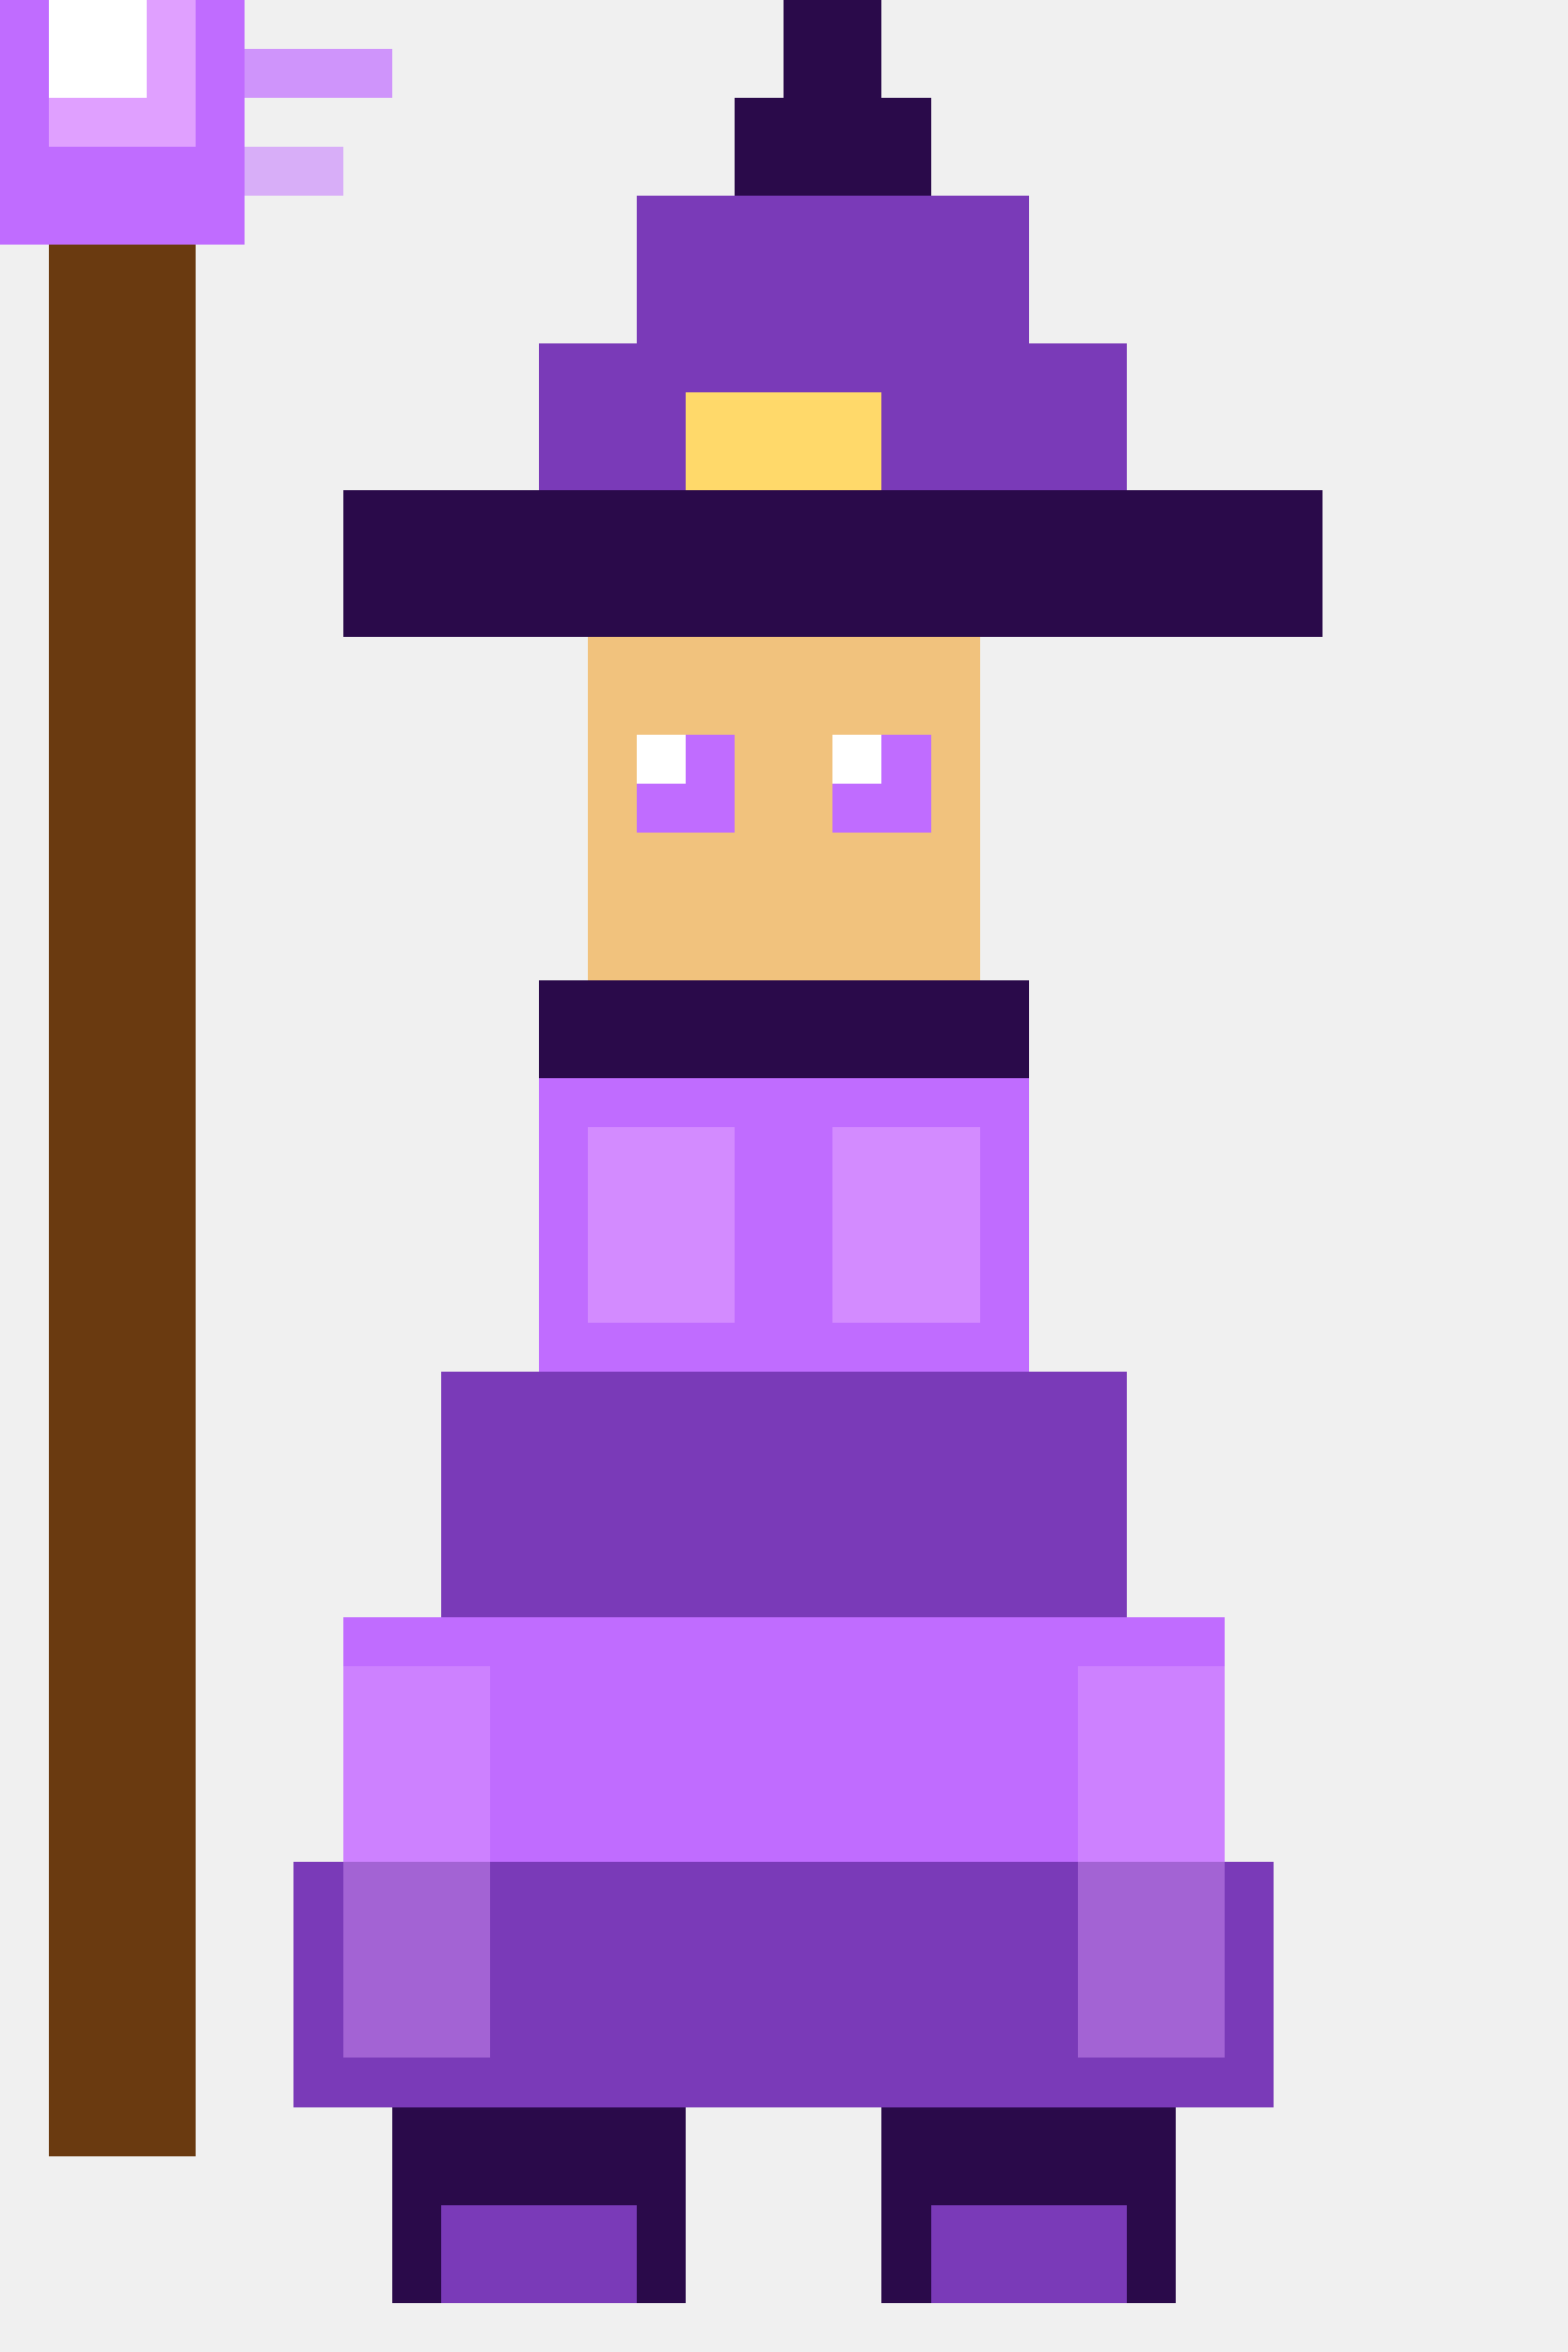
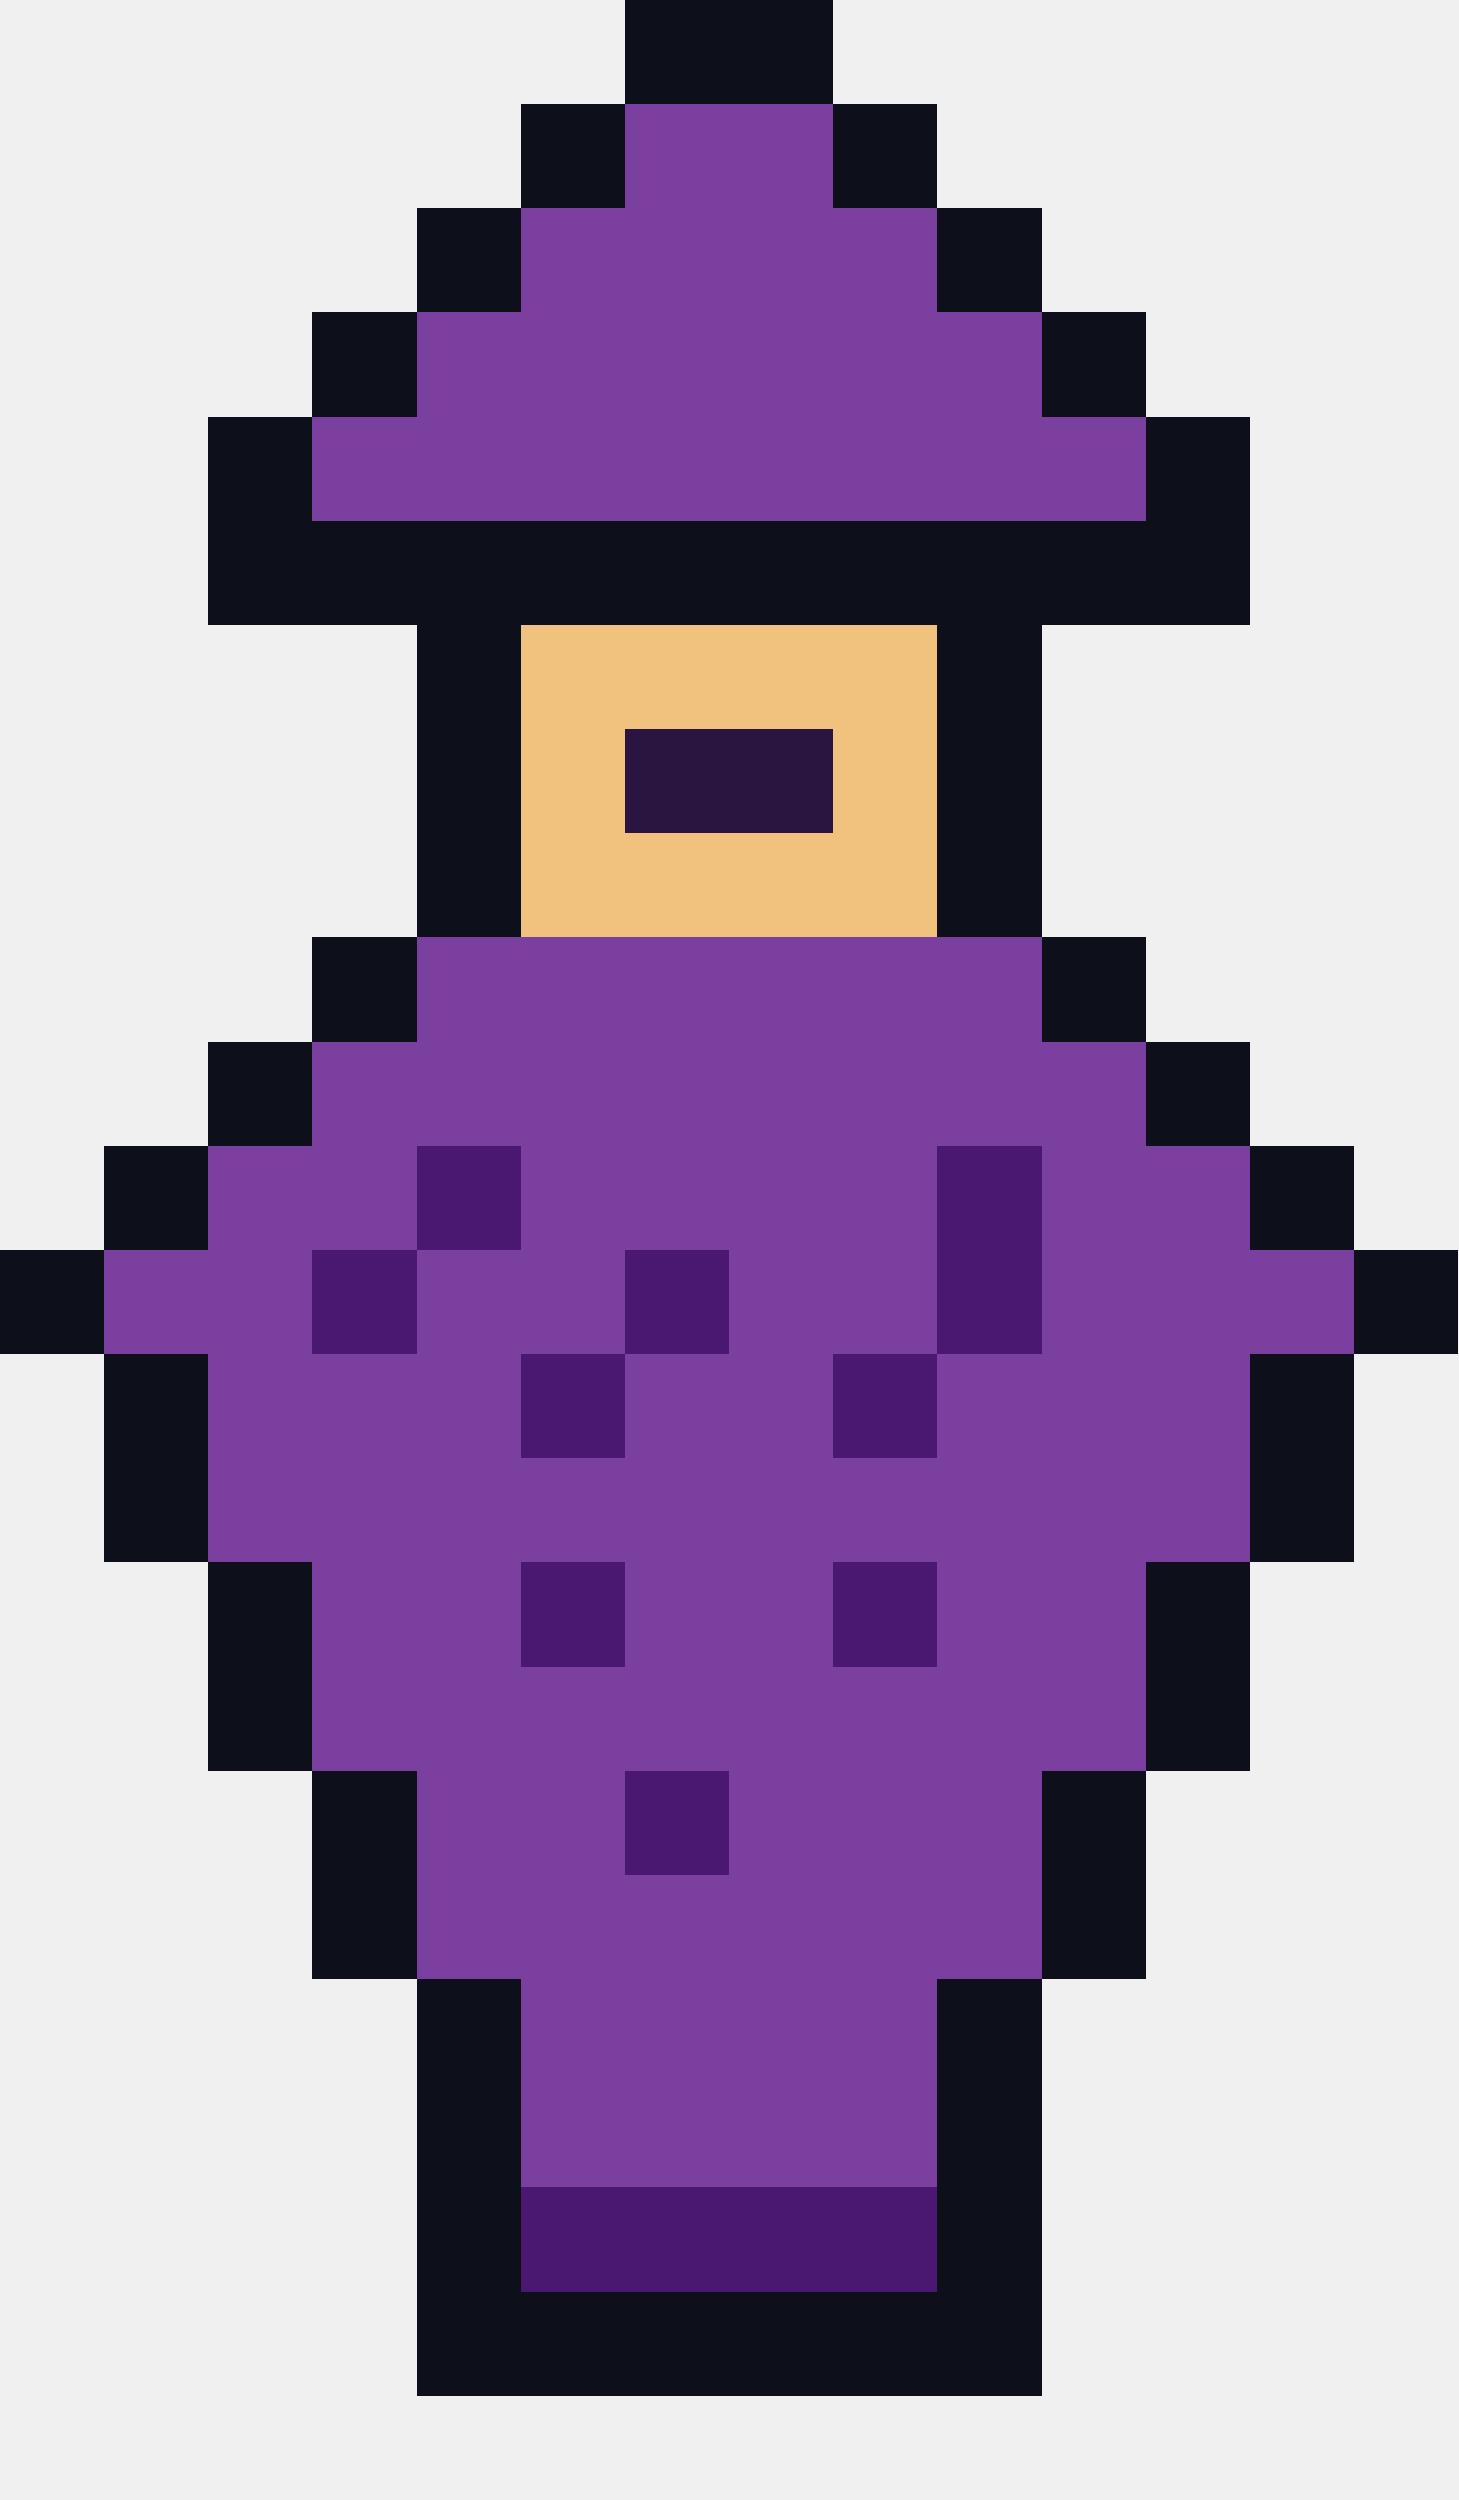
- <svg xmlns="http://www.w3.org/2000/svg" viewBox="0 0 32 48" shape-rendering="crispEdges">
-   <rect x="1" y="0" width="3" height="44" fill="#6a3a10" />
-   <rect x="0" y="0" width="5" height="5" fill="#c06cff" />
-   <rect x="1" y="0" width="3" height="3" fill="#e0a0ff" />
-   <rect x="1" y="0" width="2" height="2" fill="#ffffff" />
-   <rect x="5" y="1" width="3" height="1" fill="#c06cff" opacity="0.7" />
-   <rect x="5" y="3" width="2" height="1" fill="#c06cff" opacity="0.5" />
-   <rect x="16" y="0" width="2" height="2" fill="#2a0a4a" />
-   <rect x="15" y="2" width="4" height="2" fill="#2a0a4a" />
-   <rect x="13" y="4" width="8" height="3" fill="#7a3ab8" />
-   <rect x="11" y="7" width="12" height="3" fill="#7a3ab8" />
-   <rect x="7" y="10" width="20" height="3" fill="#2a0a4a" />
-   <rect x="14" y="8" width="4" height="2" fill="#ffd96a" />
-   <rect x="12" y="13" width="8" height="7" fill="#f1c27d" />
-   <rect x="13" y="15" width="2" height="2" fill="#c06cff" />
-   <rect x="17" y="15" width="2" height="2" fill="#c06cff" />
-   <rect x="13" y="15" width="1" height="1" fill="#ffffff" />
-   <rect x="17" y="15" width="1" height="1" fill="#ffffff" />
-   <rect x="11" y="20" width="10" height="2" fill="#2a0a4a" />
-   <rect x="11" y="22" width="10" height="6" fill="#c06cff" />
-   <rect x="12" y="23" width="3" height="4" fill="#e0a0ff" opacity="0.6" />
-   <rect x="17" y="23" width="3" height="4" fill="#e0a0ff" opacity="0.6" />
-   <rect x="9" y="28" width="14" height="5" fill="#7a3ab8" />
-   <rect x="7" y="33" width="18" height="5" fill="#c06cff" />
-   <rect x="6" y="38" width="20" height="5" fill="#7a3ab8" />
-   <rect x="7" y="34" width="3" height="8" fill="#e0a0ff" opacity="0.4" />
-   <rect x="22" y="34" width="3" height="8" fill="#e0a0ff" opacity="0.4" />
-   <rect x="8" y="43" width="6" height="4" fill="#2a0a4a" />
-   <rect x="18" y="43" width="6" height="4" fill="#2a0a4a" />
-   <rect x="9" y="45" width="4" height="2" fill="#7a3ab8" />
-   <rect x="19" y="45" width="4" height="2" fill="#7a3ab8" />
+ <svg xmlns="http://www.w3.org/2000/svg" viewBox="0 0 14 24" shape-rendering="crispEdges">
+   <rect x="6" y="0" width="2" height="1" fill="#0d0f1a" />
+   <rect x="5" y="1" width="1" height="1" fill="#0d0f1a" />
+   <rect x="6" y="1" width="2" height="1" fill="#7b3fa0" />
+   <rect x="8" y="1" width="1" height="1" fill="#0d0f1a" />
+   <rect x="4" y="2" width="1" height="1" fill="#0d0f1a" />
+   <rect x="5" y="2" width="4" height="1" fill="#7b3fa0" />
+   <rect x="9" y="2" width="1" height="1" fill="#0d0f1a" />
+   <rect x="3" y="3" width="1" height="1" fill="#0d0f1a" />
+   <rect x="4" y="3" width="6" height="1" fill="#7b3fa0" />
+   <rect x="10" y="3" width="1" height="1" fill="#0d0f1a" />
+   <rect x="2" y="4" width="1" height="1" fill="#0d0f1a" />
+   <rect x="3" y="4" width="8" height="1" fill="#7b3fa0" />
+   <rect x="11" y="4" width="1" height="1" fill="#0d0f1a" />
+   <rect x="2" y="5" width="10" height="1" fill="#0d0f1a" />
+   <rect x="4" y="6" width="1" height="1" fill="#0d0f1a" />
+   <rect x="5" y="6" width="4" height="1" fill="#f1c27d" />
+   <rect x="9" y="6" width="1" height="1" fill="#0d0f1a" />
+   <rect x="4" y="7" width="1" height="1" fill="#0d0f1a" />
+   <rect x="5" y="7" width="1" height="1" fill="#f1c27d" />
+   <rect x="6" y="7" width="2" height="1" fill="#2a1540" />
+   <rect x="8" y="7" width="1" height="1" fill="#f1c27d" />
+   <rect x="9" y="7" width="1" height="1" fill="#0d0f1a" />
+   <rect x="4" y="8" width="1" height="1" fill="#0d0f1a" />
+   <rect x="5" y="8" width="4" height="1" fill="#f1c27d" />
+   <rect x="9" y="8" width="1" height="1" fill="#0d0f1a" />
+   <rect x="3" y="9" width="1" height="1" fill="#0d0f1a" />
+   <rect x="4" y="9" width="6" height="1" fill="#7b3fa0" />
+   <rect x="10" y="9" width="1" height="1" fill="#0d0f1a" />
+   <rect x="2" y="10" width="1" height="1" fill="#0d0f1a" />
+   <rect x="3" y="10" width="8" height="1" fill="#7b3fa0" />
+   <rect x="11" y="10" width="1" height="1" fill="#0d0f1a" />
+   <rect x="1" y="11" width="1" height="1" fill="#0d0f1a" />
+   <rect x="2" y="11" width="2" height="1" fill="#7b3fa0" />
+   <rect x="4" y="11" width="1" height="1" fill="#4a1870" />
+   <rect x="5" y="11" width="4" height="1" fill="#7b3fa0" />
+   <rect x="9" y="11" width="1" height="1" fill="#4a1870" />
+   <rect x="10" y="11" width="2" height="1" fill="#7b3fa0" />
+   <rect x="12" y="11" width="1" height="1" fill="#0d0f1a" />
+   <rect x="0" y="12" width="1" height="1" fill="#0d0f1a" />
+   <rect x="1" y="12" width="2" height="1" fill="#7b3fa0" />
+   <rect x="3" y="12" width="1" height="1" fill="#4a1870" />
+   <rect x="4" y="12" width="2" height="1" fill="#7b3fa0" />
+   <rect x="6" y="12" width="1" height="1" fill="#4a1870" />
+   <rect x="7" y="12" width="2" height="1" fill="#7b3fa0" />
+   <rect x="9" y="12" width="1" height="1" fill="#4a1870" />
+   <rect x="10" y="12" width="3" height="1" fill="#7b3fa0" />
+   <rect x="13" y="12" width="1" height="1" fill="#0d0f1a" />
+   <rect x="1" y="13" width="1" height="1" fill="#0d0f1a" />
+   <rect x="2" y="13" width="3" height="1" fill="#7b3fa0" />
+   <rect x="5" y="13" width="1" height="1" fill="#4a1870" />
+   <rect x="6" y="13" width="2" height="1" fill="#7b3fa0" />
+   <rect x="8" y="13" width="1" height="1" fill="#4a1870" />
+   <rect x="9" y="13" width="3" height="1" fill="#7b3fa0" />
+   <rect x="12" y="13" width="1" height="1" fill="#0d0f1a" />
+   <rect x="1" y="14" width="1" height="1" fill="#0d0f1a" />
+   <rect x="2" y="14" width="10" height="1" fill="#7b3fa0" />
+   <rect x="12" y="14" width="1" height="1" fill="#0d0f1a" />
+   <rect x="2" y="15" width="1" height="1" fill="#0d0f1a" />
+   <rect x="3" y="15" width="2" height="1" fill="#7b3fa0" />
+   <rect x="5" y="15" width="1" height="1" fill="#4a1870" />
+   <rect x="6" y="15" width="2" height="1" fill="#7b3fa0" />
+   <rect x="8" y="15" width="1" height="1" fill="#4a1870" />
+   <rect x="9" y="15" width="2" height="1" fill="#7b3fa0" />
+   <rect x="11" y="15" width="1" height="1" fill="#0d0f1a" />
+   <rect x="2" y="16" width="1" height="1" fill="#0d0f1a" />
+   <rect x="3" y="16" width="8" height="1" fill="#7b3fa0" />
+   <rect x="11" y="16" width="1" height="1" fill="#0d0f1a" />
+   <rect x="3" y="17" width="1" height="1" fill="#0d0f1a" />
+   <rect x="4" y="17" width="2" height="1" fill="#7b3fa0" />
+   <rect x="6" y="17" width="1" height="1" fill="#4a1870" />
+   <rect x="7" y="17" width="3" height="1" fill="#7b3fa0" />
+   <rect x="10" y="17" width="1" height="1" fill="#0d0f1a" />
+   <rect x="3" y="18" width="1" height="1" fill="#0d0f1a" />
+   <rect x="4" y="18" width="6" height="1" fill="#7b3fa0" />
+   <rect x="10" y="18" width="1" height="1" fill="#0d0f1a" />
+   <rect x="4" y="19" width="1" height="1" fill="#0d0f1a" />
+   <rect x="5" y="19" width="4" height="1" fill="#7b3fa0" />
+   <rect x="9" y="19" width="1" height="1" fill="#0d0f1a" />
+   <rect x="4" y="20" width="1" height="1" fill="#0d0f1a" />
+   <rect x="5" y="20" width="4" height="1" fill="#7b3fa0" />
+   <rect x="9" y="20" width="1" height="1" fill="#0d0f1a" />
+   <rect x="4" y="21" width="1" height="1" fill="#0d0f1a" />
+   <rect x="5" y="21" width="4" height="1" fill="#4a1870" />
+   <rect x="9" y="21" width="1" height="1" fill="#0d0f1a" />
+   <rect x="4" y="22" width="6" height="1" fill="#0d0f1a" />
</svg>
